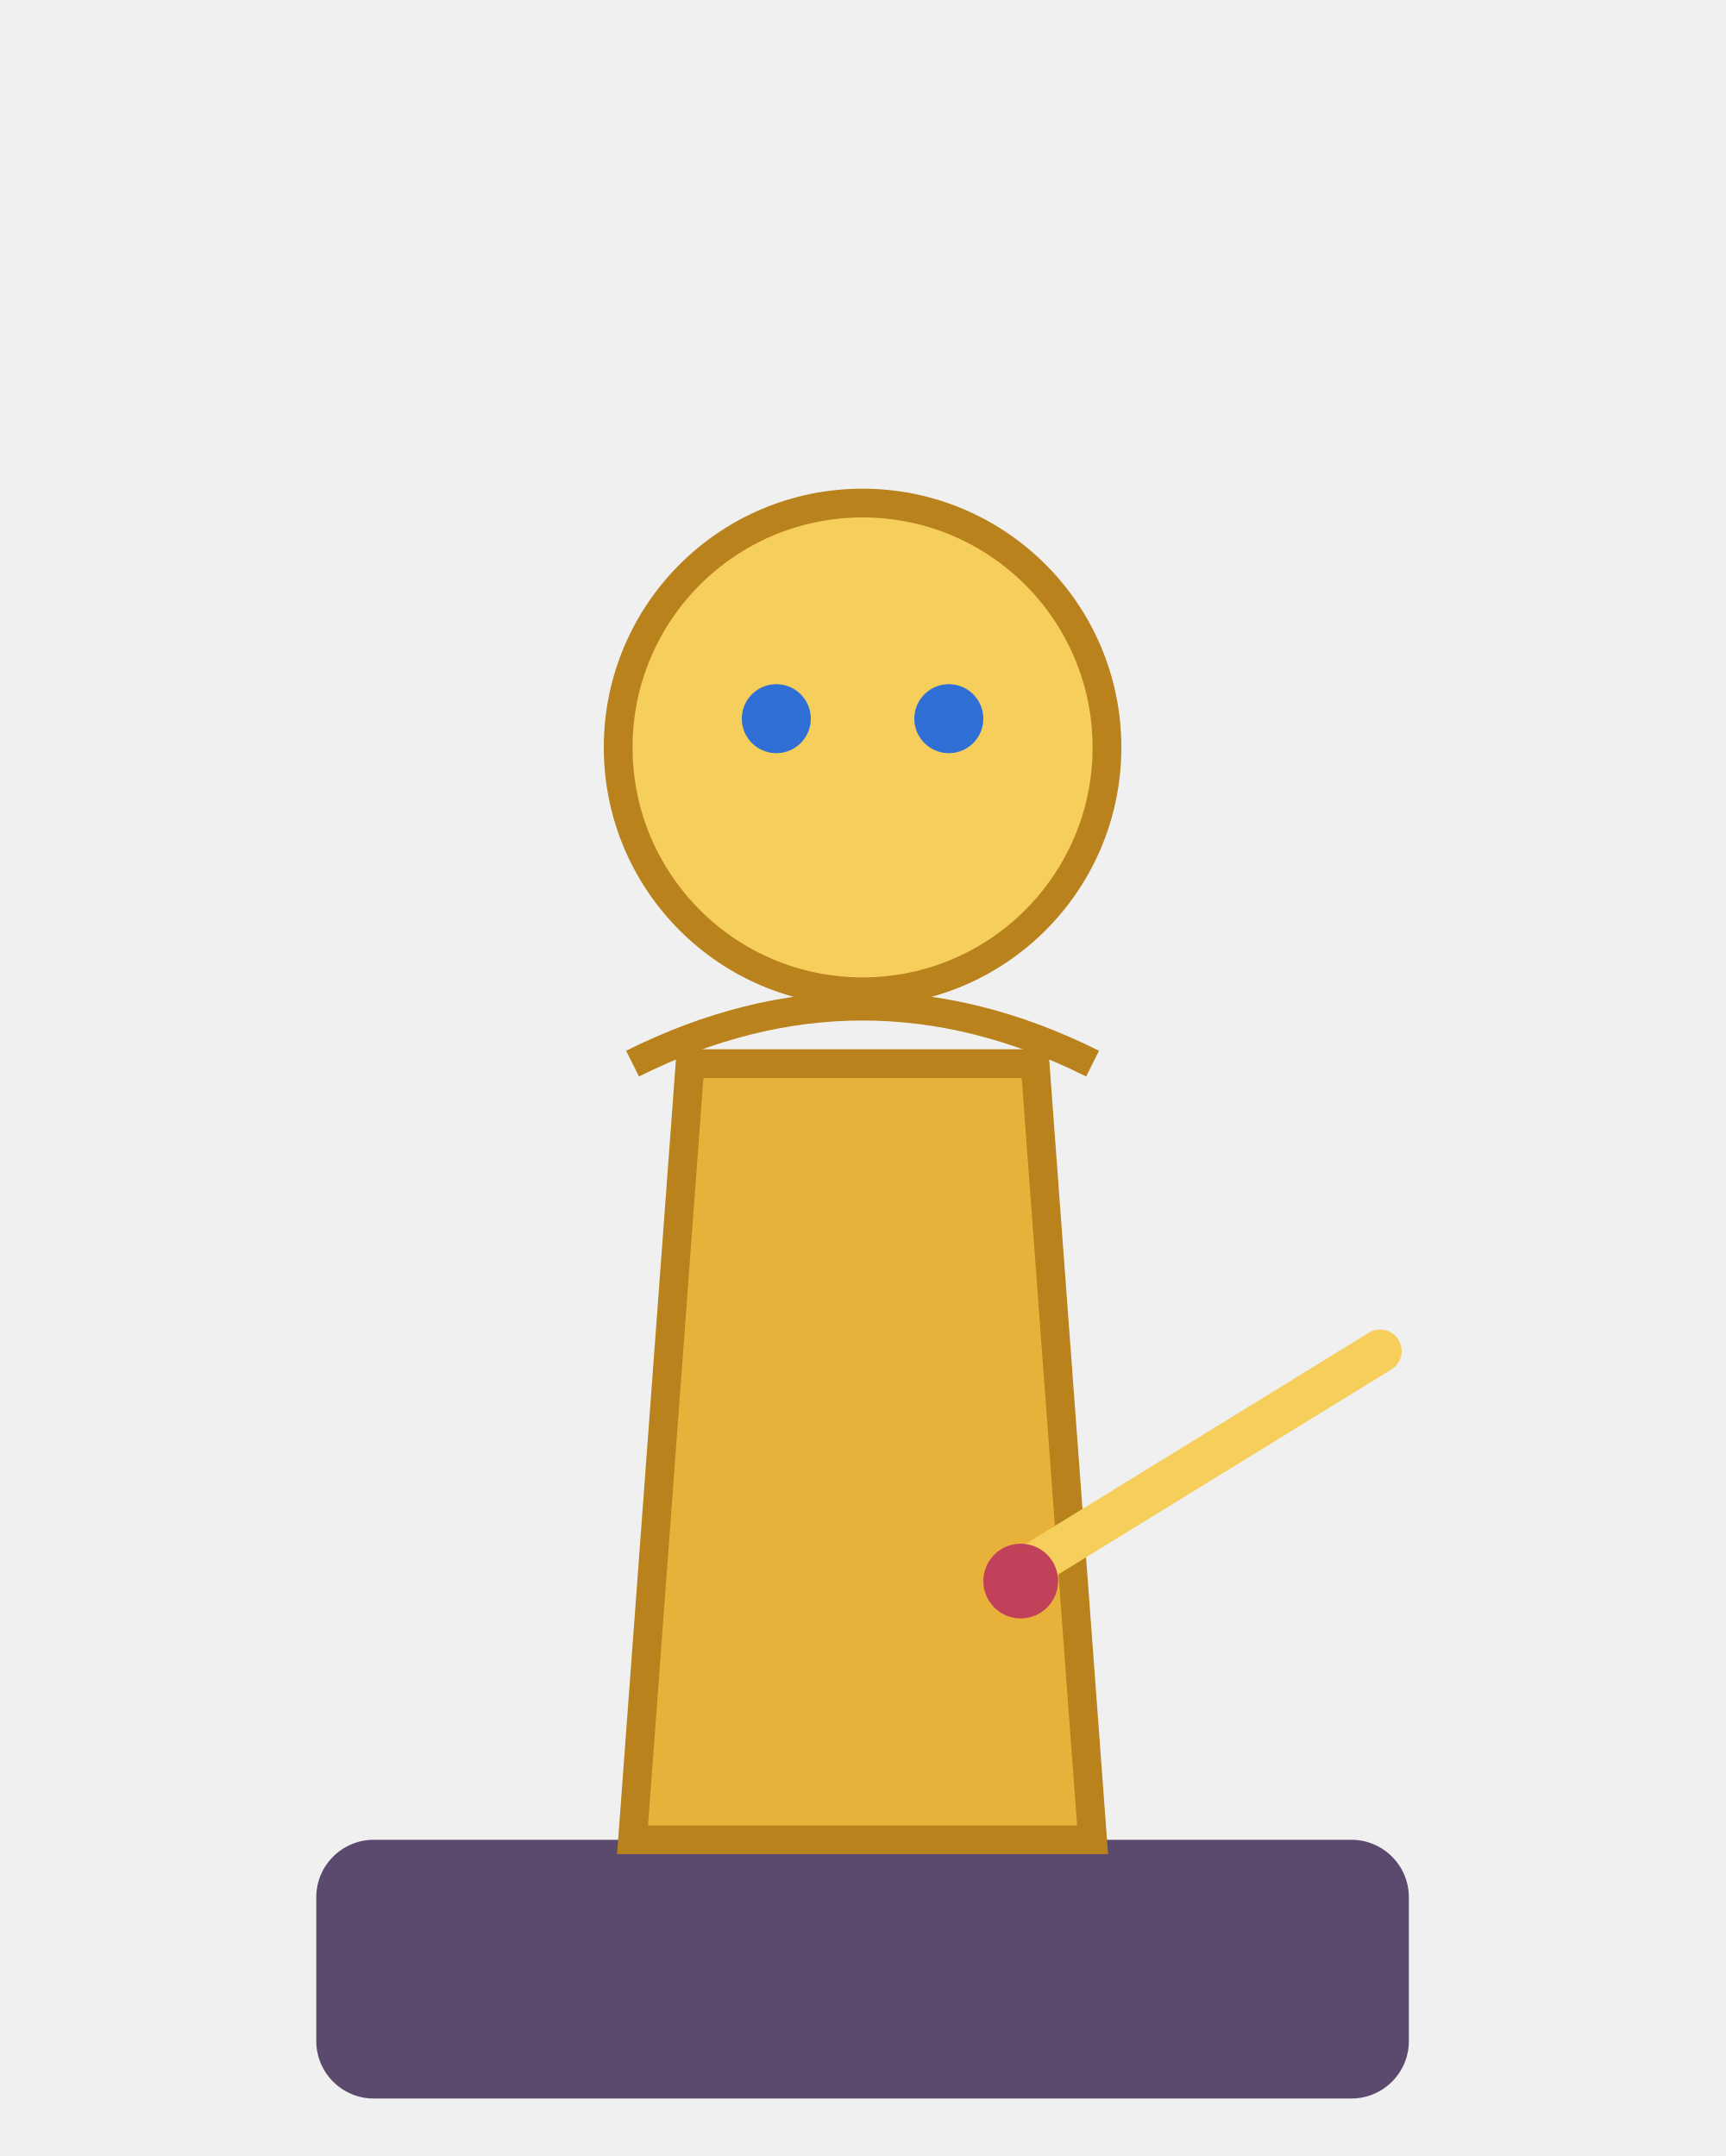
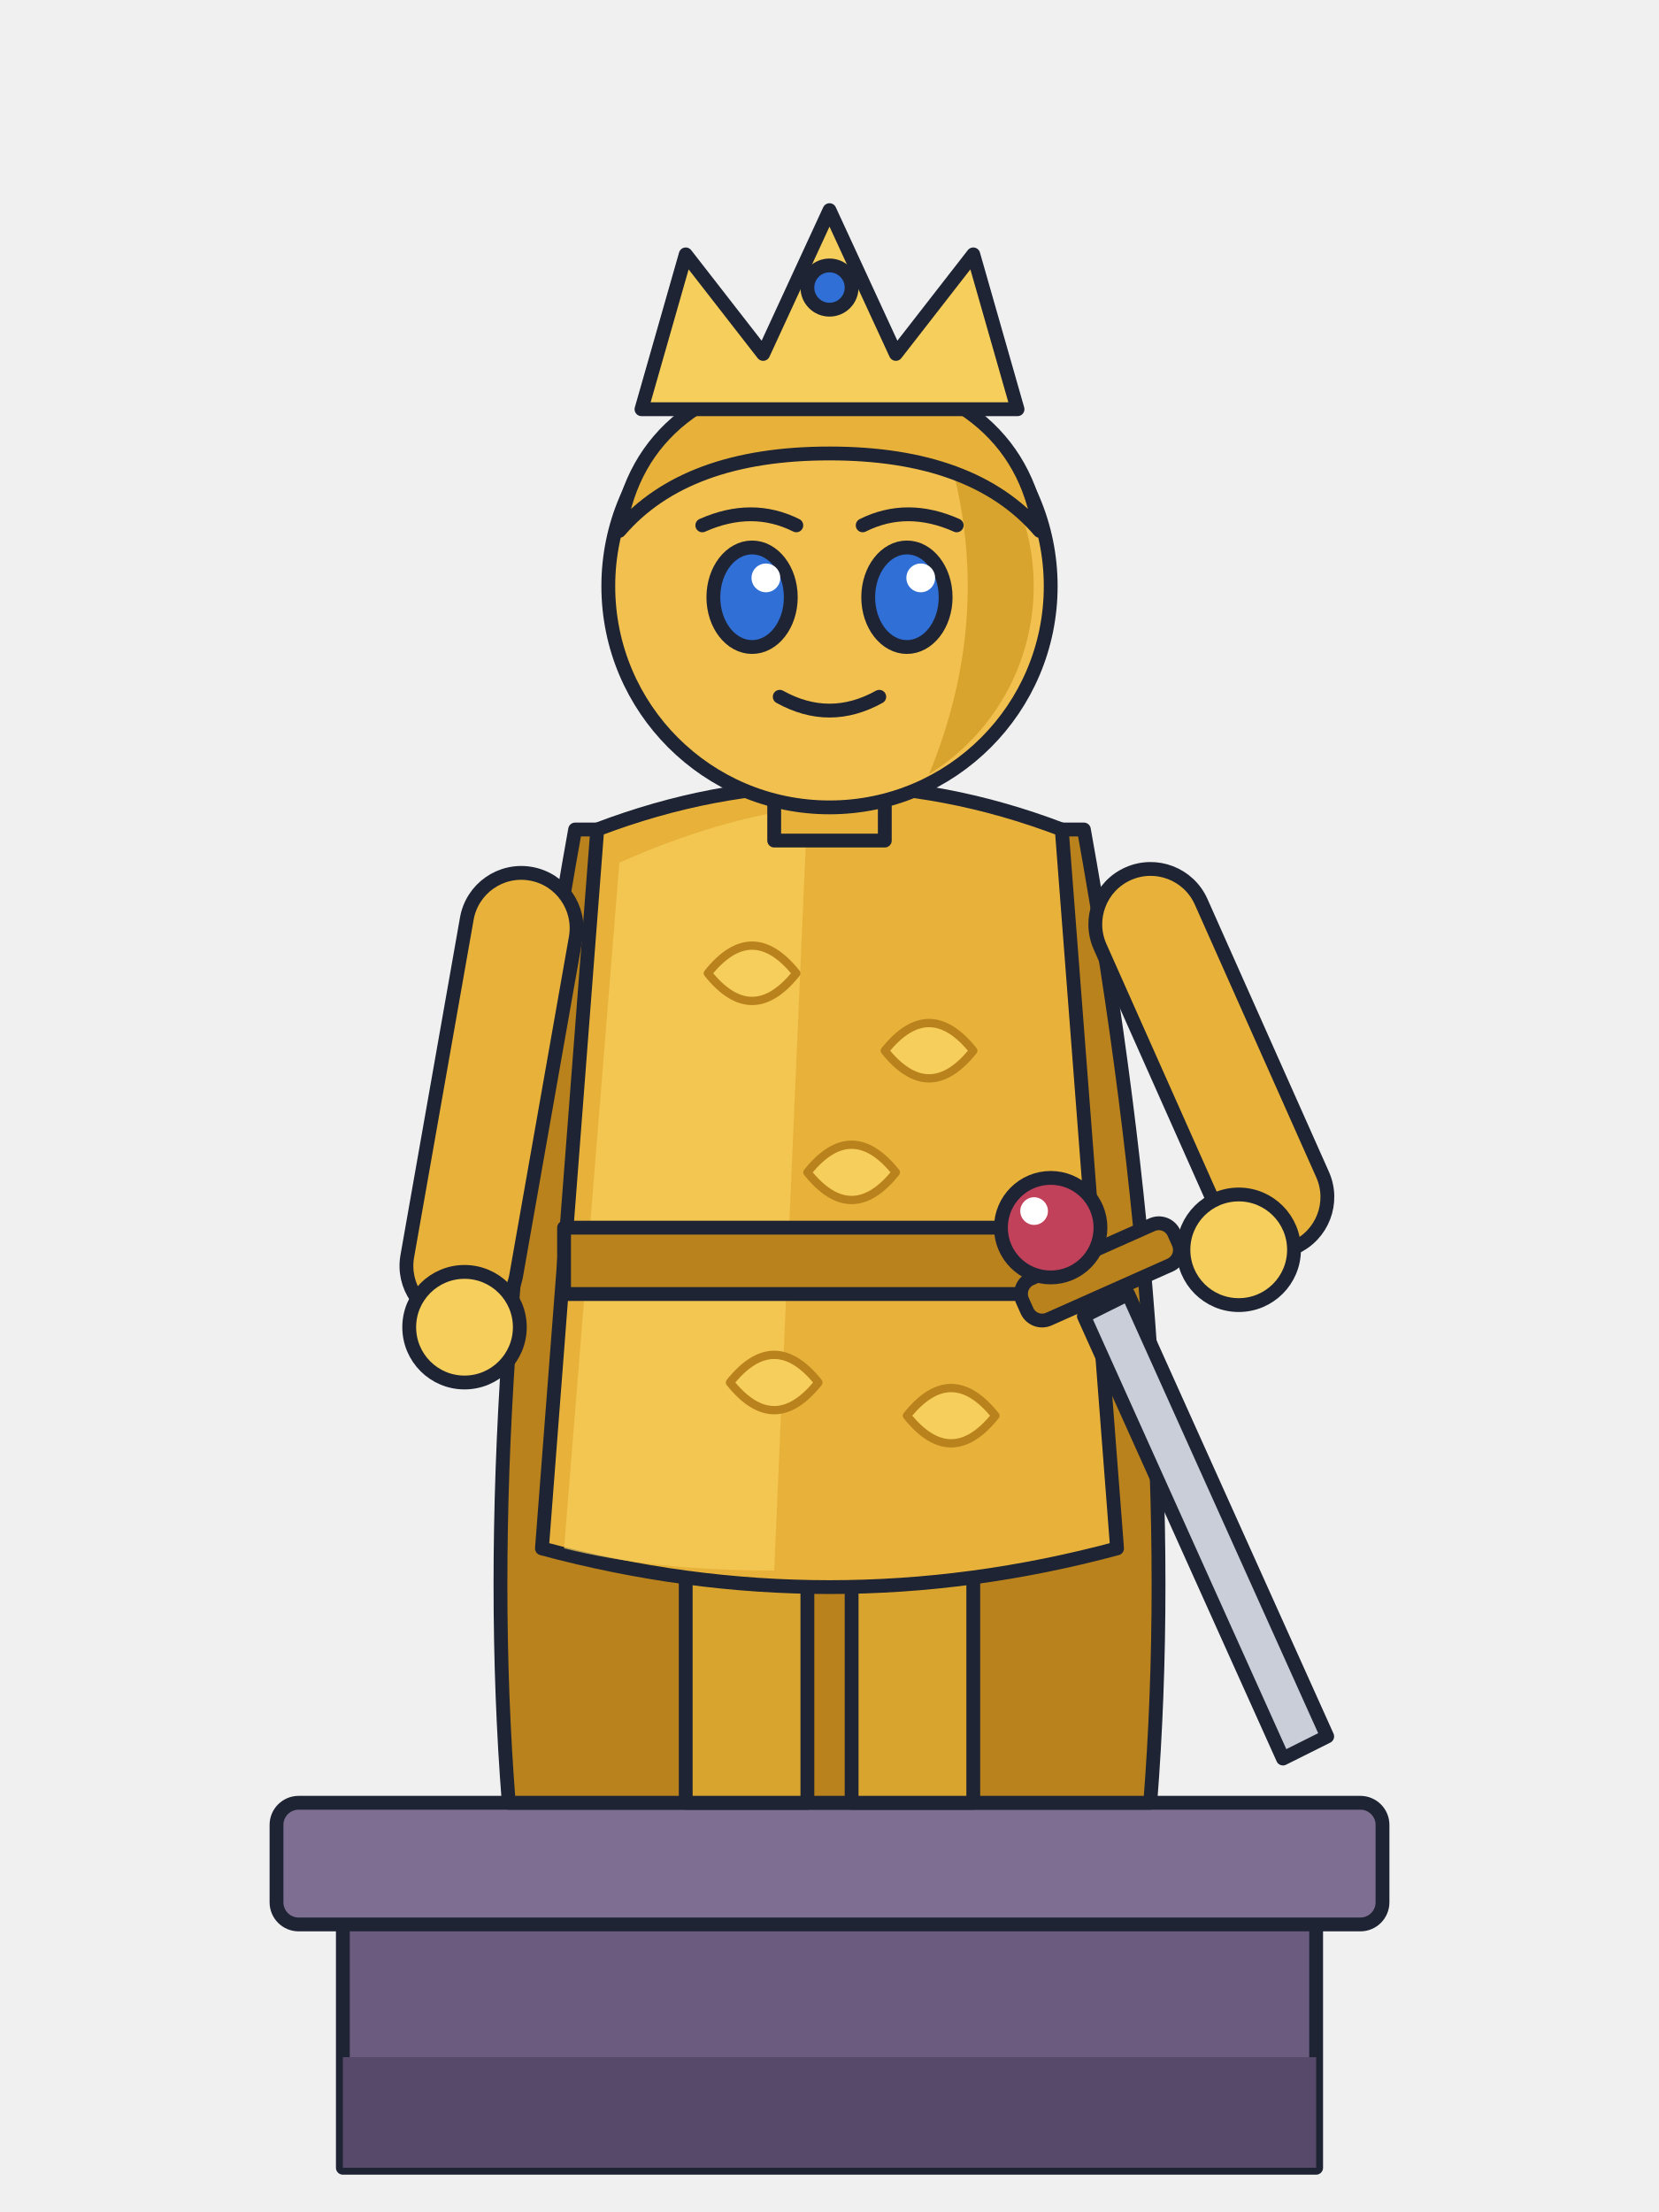
- <svg xmlns="http://www.w3.org/2000/svg" viewBox="0 0 120 150" role="img" aria-label="Щасливий принц">
-   <rect x="22" y="128" width="76" height="18" rx="4" fill="#5B4A6E" />
-   <path d="M44 128L48 74H72L76 128Z" fill="#E8B23A" stroke="#B9821C" stroke-width="2" />
-   <path d="M44 74Q60 66 76 74" fill="none" stroke="#B9821C" stroke-width="2" />
-   <circle cx="60" cy="52" r="17" fill="#F6CE5B" stroke="#B9821C" stroke-width="2" />
-   <circle cx="54" cy="50" r="2.4" fill="#2F6FD6" />
-   <circle cx="66" cy="50" r="2.4" fill="#2F6FD6" />
-   <line x1="70" y1="110" x2="96" y2="94" stroke="#F6CE5B" stroke-width="3" stroke-linecap="round" />
-   <circle cx="71" cy="110" r="2.6" fill="#C2415A" />
+ <svg xmlns="http://www.w3.org/2000/svg" viewBox="0 0 300 400" role="img" aria-label="Щасливий принц">
+   <g stroke="#1E2433" stroke-width="2.5" stroke-linejoin="round" stroke-linecap="round">
+     <rect x="62" y="342" width="176" height="50" fill="#6B5B7E" />
+     <rect x="62" y="372" width="176" height="20" fill="#57496A" stroke="none" />
+     <rect x="50" y="326" width="200" height="22" rx="4" fill="#7E6E92" />
+     <path d="M104 150Q86 250 92 326H208Q214 250 196 150Z" fill="#B9821C" />
+     <rect x="124" y="268" width="22" height="58" fill="#D9A42E" />
+     <rect x="154" y="268" width="22" height="58" fill="#D9A42E" />
+     <path d="M108 150Q150 134 192 150L202 280Q150 294 98 280Z" fill="#E8B23A" />
+     <path d="M112 156Q130 148 146 146L140 284Q118 284 102 280Z" fill="#F6CE5B" stroke="none" opacity=".7" />
+     <g fill="#F6CE5B" stroke="#B9821C" stroke-width="1.5">
+       <path d="M128 176q8-10 16 0q-8 10-16 0Z" />
+       <path d="M160 190q8-10 16 0q-8 10-16 0Z" />
+       <path d="M132 250q8-10 16 0q-8 10-16 0Z" />
+       <path d="M164 256q8-10 16 0q-8 10-16 0Z" />
+       <path d="M146 212q8-10 16 0q-8 10-16 0Z" />
+     </g>
+     <rect x="102" y="222" width="96" height="12" fill="#B9821C" />
+     <rect x="86" y="158" width="20" height="82" rx="10" fill="#E8B23A" transform="rotate(10 96 158)" />
+     <rect x="194" y="158" width="20" height="74" rx="10" fill="#E8B23A" transform="rotate(-24 204 158)" />
+     <circle cx="84" cy="240" r="10" fill="#F6CE5B" />
+     <path d="M196 238L232 318L240 314L204 234Z" fill="#C9CED8" />
+     <rect x="184" y="226" width="30" height="8" rx="3" fill="#B9821C" transform="rotate(-24 199 230)" />
+     <circle cx="190" cy="222" r="9" fill="#C2415A" />
+     <circle cx="187" cy="219" r="2.5" fill="#FFFFFF" stroke="none" />
+     <circle cx="224" cy="226" r="10" fill="#F6CE5B" />
+     <rect x="140" y="132" width="20" height="20" fill="#E8B23A" />
+     <circle cx="150" cy="106" r="40" fill="#F2C04E" />
+     <path d="M168 72A40 40 0 0 1 168 140Q182 106 168 72Z" fill="#D9A42E" stroke="none" />
+     <path d="M112 96Q116 70 150 66Q184 70 188 96Q176 82 150 82Q124 82 112 96Z" fill="#E8B23A" />
+     <path d="M116 74L124 46L138 64L150 38L162 64L176 46L184 74Z" fill="#F6CE5B" />
+     <circle cx="150" cy="52" r="4" fill="#2F6FD6" />
+     <ellipse cx="136" cy="108" rx="7" ry="9" fill="#2F6FD6" />
+     <ellipse cx="164" cy="108" rx="7" ry="9" fill="#2F6FD6" />
+     <circle cx="138.5" cy="104.5" r="2.6" fill="#FFFFFF" stroke="none" />
+     <circle cx="166.5" cy="104.5" r="2.6" fill="#FFFFFF" stroke="none" />
+     <path d="M127 95Q136 91 144 95" fill="none" />
+     <path d="M156 95Q164 91 173 95" fill="none" />
+     <path d="M141 126Q150 131 159 126" fill="none" />
+   </g>
</svg>
